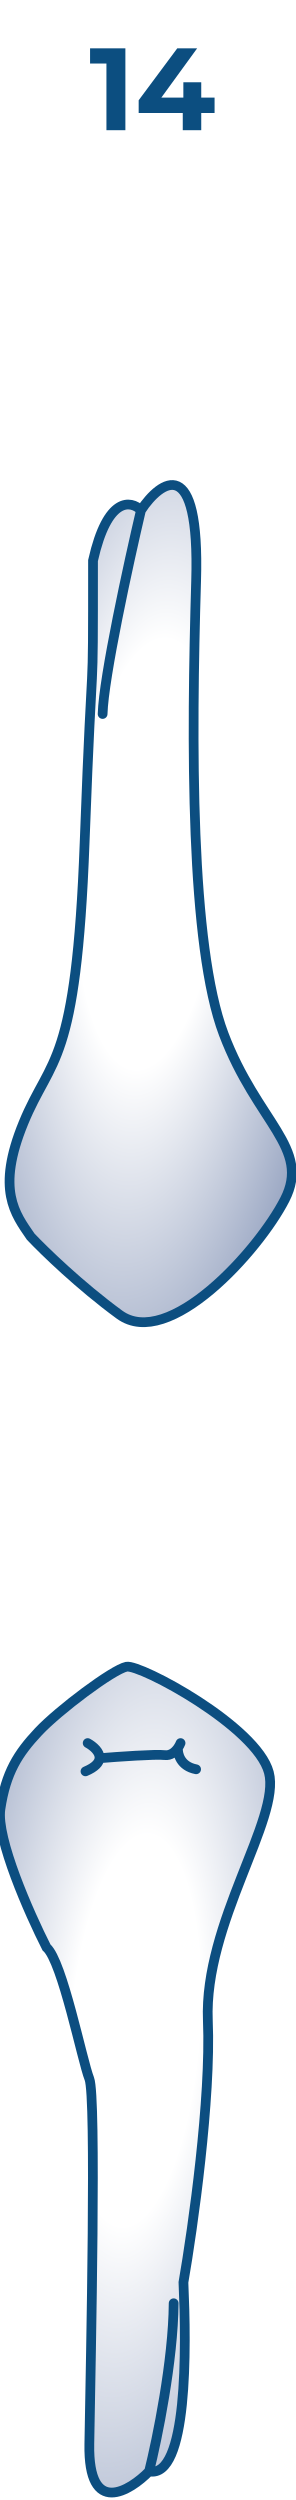
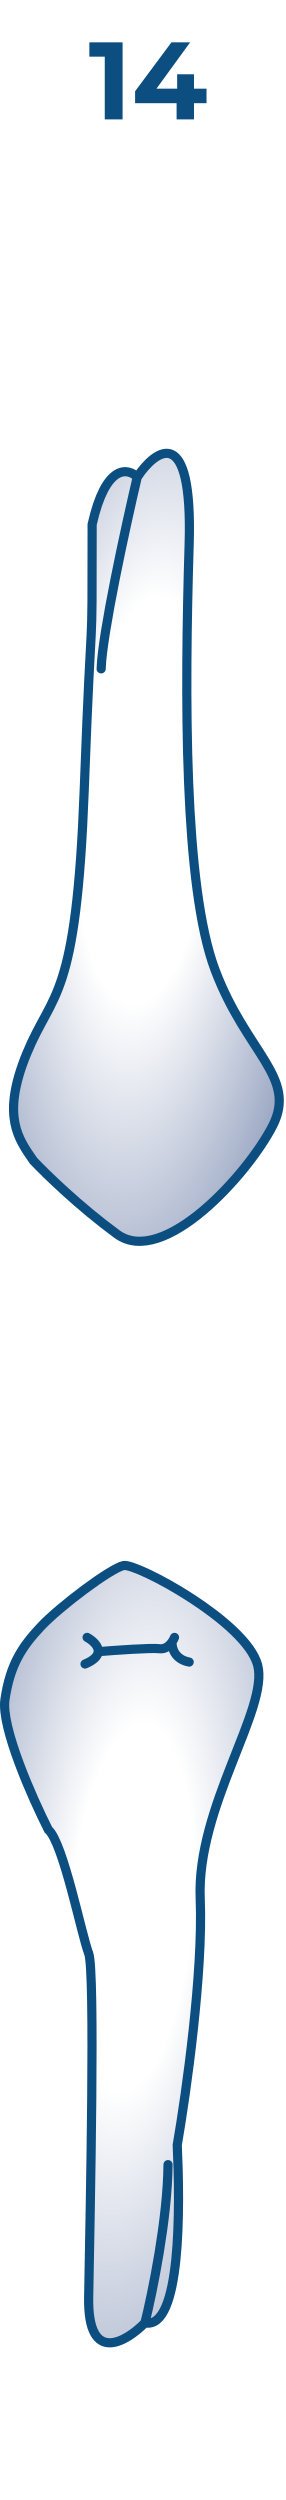
- <svg xmlns="http://www.w3.org/2000/svg" width="34" height="288" viewBox="0 0 34 288" fill="none">
+ <svg xmlns="http://www.w3.org/2000/svg" width="35" height="306" viewBox="0 0 35 306" fill="none">
  <g id="14">
-     <path id="14_2" d="M14.444 5.568V15H12.261V7.32H10.375V5.568H14.444ZM24.719 13.019H23.183V15H21.054V13.019H15.975V11.55L20.421 5.568H22.711L18.588 11.241H21.122V9.476H23.183V11.241H24.719V13.019Z" fill="#0C4E80" />
+     <path id="14_2" d="M15.005 5.184V14.615H12.822V6.935H10.936V5.184H15.005ZM25.28 12.635H23.744V14.615H21.615V12.635H16.536V11.166L20.982 5.184H23.272L19.149 10.856H21.683V9.091H23.744V10.856H25.28V12.635Z" fill="#0C4E80" />
    <g id="O14">
-       <path d="M5.356 224.341C3.377 220.436 -0.455 211.781 0.045 208.407C0.669 204.189 2.075 202.002 4.418 199.503C6.762 197.003 13.01 192.317 14.572 192.005C16.135 191.692 29.569 198.878 30.975 204.189C32.381 209.501 23.477 221.529 23.945 232.777C24.32 241.775 22.227 256.625 21.133 262.926C21.477 270.526 21.651 285.572 17.178 284.705C14.979 286.95 10.145 290.01 10.291 281.564C10.473 271.006 11.115 241.548 10.291 239.475C9.466 237.402 7.188 225.929 5.356 224.341Z" fill="url(#paint0_radial_660_7676)" />
-       <path d="M17.178 284.705C21.651 285.572 21.477 270.526 21.133 262.926C22.227 256.625 24.32 241.775 23.945 232.777C23.477 221.529 32.381 209.501 30.975 204.189C29.569 198.878 16.135 191.692 14.572 192.005C13.01 192.317 6.762 197.003 4.418 199.503C2.075 202.002 0.669 204.189 0.045 208.407C-0.455 211.781 3.377 220.436 5.356 224.341C7.188 225.929 9.466 237.402 10.291 239.475C11.115 241.548 10.473 271.006 10.291 281.564C10.145 290.01 14.979 286.95 17.178 284.705ZM17.178 284.705C18.102 281.003 19.96 271.947 20.005 265.335M10.1 200.802C10.742 201.154 11.519 201.819 11.462 202.548M11.462 202.548C11.422 203.049 10.989 203.58 9.847 204.06M11.462 202.548C13.552 202.375 17.98 202.06 18.967 202.188C19.659 202.277 20.183 201.814 20.503 201.352M20.503 201.352C20.64 201.154 20.74 200.956 20.799 200.802M20.503 201.352C20.443 202.029 20.776 203.47 22.592 203.821" stroke="#0C4E80" stroke-width="1.123" stroke-linecap="round" />
+       <path d="M5.917 223.956C3.938 220.051 0.106 211.397 0.606 208.023C1.23 203.805 2.636 201.618 4.98 199.118C7.323 196.619 13.571 191.933 15.133 191.62C16.696 191.308 30.13 198.494 31.536 203.805C32.942 209.116 24.038 221.145 24.506 232.392C24.881 241.39 22.788 256.241 21.695 262.542C22.038 270.142 22.212 285.187 17.74 284.321C15.54 286.566 10.706 289.626 10.852 281.18C11.034 270.622 11.676 241.163 10.852 239.09C10.027 237.018 7.749 225.544 5.917 223.956Z" fill="url(#paint0_radial_660_7676)" />
+       <path d="M17.74 284.321C22.212 285.187 22.038 270.142 21.695 262.542C22.788 256.241 24.881 241.39 24.506 232.392C24.038 221.145 32.942 209.116 31.536 203.805C30.13 198.494 16.696 191.308 15.133 191.62C13.571 191.933 7.323 196.619 4.98 199.118C2.636 201.618 1.23 203.805 0.606 208.023C0.106 211.397 3.938 220.051 5.917 223.956C7.749 225.544 10.027 237.018 10.852 239.09C11.676 241.163 11.034 270.622 10.852 281.18C10.706 289.626 15.54 286.566 17.74 284.321ZM17.74 284.321C18.663 280.619 20.521 271.562 20.566 264.95M10.661 200.417C11.303 200.77 12.081 201.435 12.023 202.164M12.023 202.164C11.983 202.664 11.55 203.195 10.408 203.675M12.023 202.164C14.113 201.99 18.541 201.676 19.528 201.803C20.22 201.893 20.744 201.43 21.064 200.967M21.064 200.967C21.201 200.769 21.301 200.571 21.36 200.417M21.064 200.967C21.004 201.644 21.337 203.086 23.153 203.436" stroke="#0C4E80" stroke-width="1.123" stroke-linecap="round" />
    </g>
    <g id="V14">
-       <path d="M2.707 129.343C-0.469 137.076 1.74 139.838 3.536 142.462C5.055 144.073 9.225 148.124 13.755 151.438C19.417 155.581 29.774 144.119 32.812 138.181C35.85 132.243 29.636 129.343 25.769 119.124C21.902 108.904 22.04 85.428 22.593 66.923C23.035 52.119 18.542 55.323 16.24 58.776C15.09 57.625 12.374 57.174 10.716 64.576C10.716 83.495 10.716 71.067 9.75 97.029C8.783 122.991 5.883 121.61 2.707 129.343Z" fill="url(#paint1_radial_660_7676)" />
-       <path d="M16.24 58.776C15.09 57.625 12.374 57.174 10.716 64.576C10.716 83.495 10.716 71.067 9.75 97.029C8.783 122.991 5.883 121.61 2.707 129.343C-0.469 137.076 1.74 139.838 3.536 142.462C5.055 144.073 9.225 148.124 13.755 151.438C19.417 155.581 29.774 144.119 32.812 138.181C35.85 132.243 29.636 129.343 25.769 119.124C21.902 108.904 22.04 85.428 22.593 66.923C23.035 52.119 18.542 55.323 16.24 58.776ZM16.24 58.776C14.813 64.852 11.932 78.054 11.821 82.252" stroke="#0C4E80" stroke-width="1.123" stroke-linecap="round" />
+       <path d="M3.268 128.959C0.092 136.692 2.301 139.454 4.097 142.078C5.616 143.689 9.786 147.739 14.316 151.054C19.978 155.196 30.335 143.735 33.373 137.796C36.411 131.858 30.197 128.959 26.33 118.739C22.463 108.52 22.601 85.044 23.154 66.539C23.596 51.735 19.103 54.939 16.801 58.391C15.651 57.241 12.935 56.789 11.277 64.191C11.277 83.111 11.277 70.682 10.311 96.644C9.344 122.606 6.444 121.225 3.268 128.959Z" fill="url(#paint1_radial_660_7676)" />
+       <path d="M16.801 58.391C15.651 57.241 12.935 56.789 11.277 64.191C11.277 83.111 11.277 70.682 10.311 96.644C9.344 122.606 6.444 121.225 3.268 128.959C0.092 136.692 2.301 139.454 4.097 142.078C5.616 143.689 9.786 147.739 14.316 151.054C19.978 155.196 30.335 143.735 33.373 137.796C36.411 131.858 30.197 128.959 26.33 118.739C22.463 108.52 22.601 85.044 23.154 66.539C23.596 51.735 19.103 54.939 16.801 58.391ZM16.801 58.391C15.374 64.468 12.493 77.669 12.382 81.867" stroke="#0C4E80" stroke-width="1.123" stroke-linecap="round" />
    </g>
  </g>
  <defs>
-     <radialGradient id="paint0_radial_660_7676" cx="0" cy="0" r="1" gradientTransform="matrix(6.54878 -82.0195 26.8306 4.08115 15.5628 233.926)" gradientUnits="userSpaceOnUse">
+     <radialGradient id="paint0_radial_660_7676" cx="0" cy="0" r="1" gradientTransform="matrix(6.54878 -82.0195 26.8306 4.08115 16.1239 233.541)" gradientUnits="userSpaceOnUse">
      <stop offset="0.274" stop-color="white" />
      <stop offset="1" stop-color="#8897B8" />
    </radialGradient>
-     <radialGradient id="paint1_radial_660_7676" cx="0" cy="0" r="1" gradientTransform="matrix(6.84256 -83.1398 28.0342 4.1369 17.3606 98.3756)" gradientUnits="userSpaceOnUse">
+     <radialGradient id="paint1_radial_660_7676" cx="0" cy="0" r="1" gradientTransform="matrix(6.84256 -83.1398 28.0342 4.1369 17.9216 97.9911)" gradientUnits="userSpaceOnUse">
      <stop offset="0.298" stop-color="white" />
      <stop offset="0.889" stop-color="#8897B8" />
    </radialGradient>
  </defs>
</svg>
